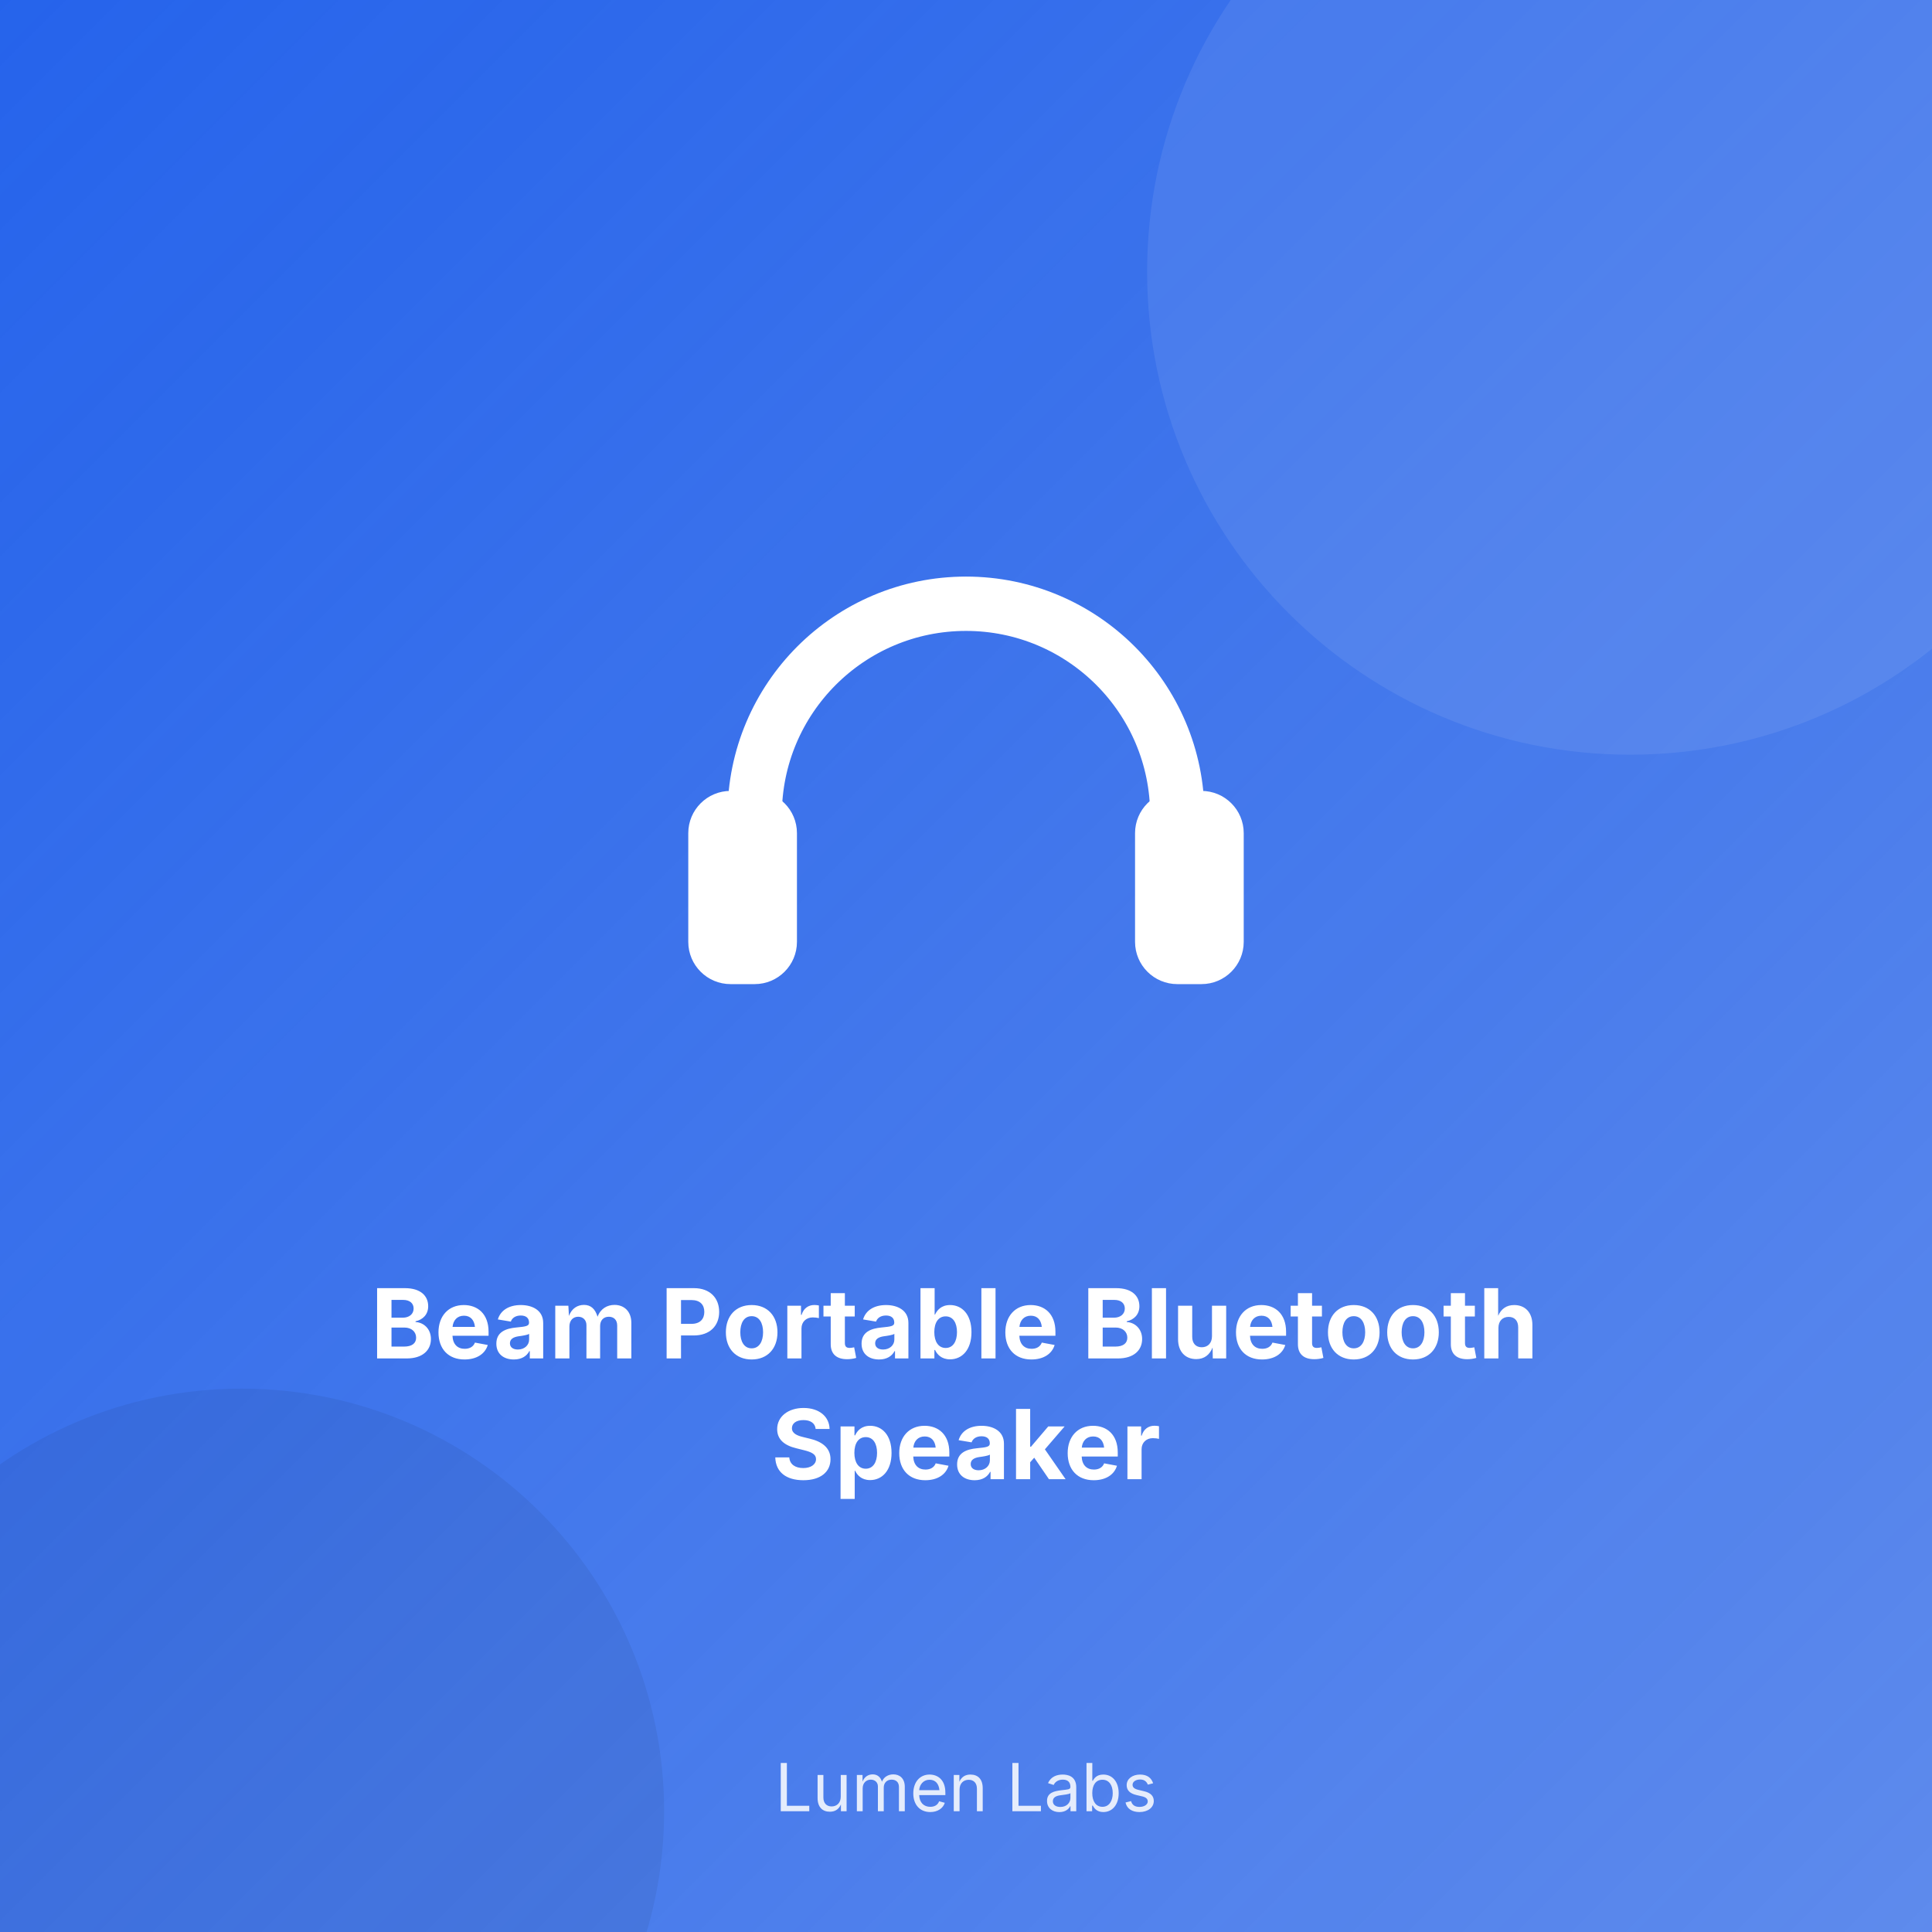
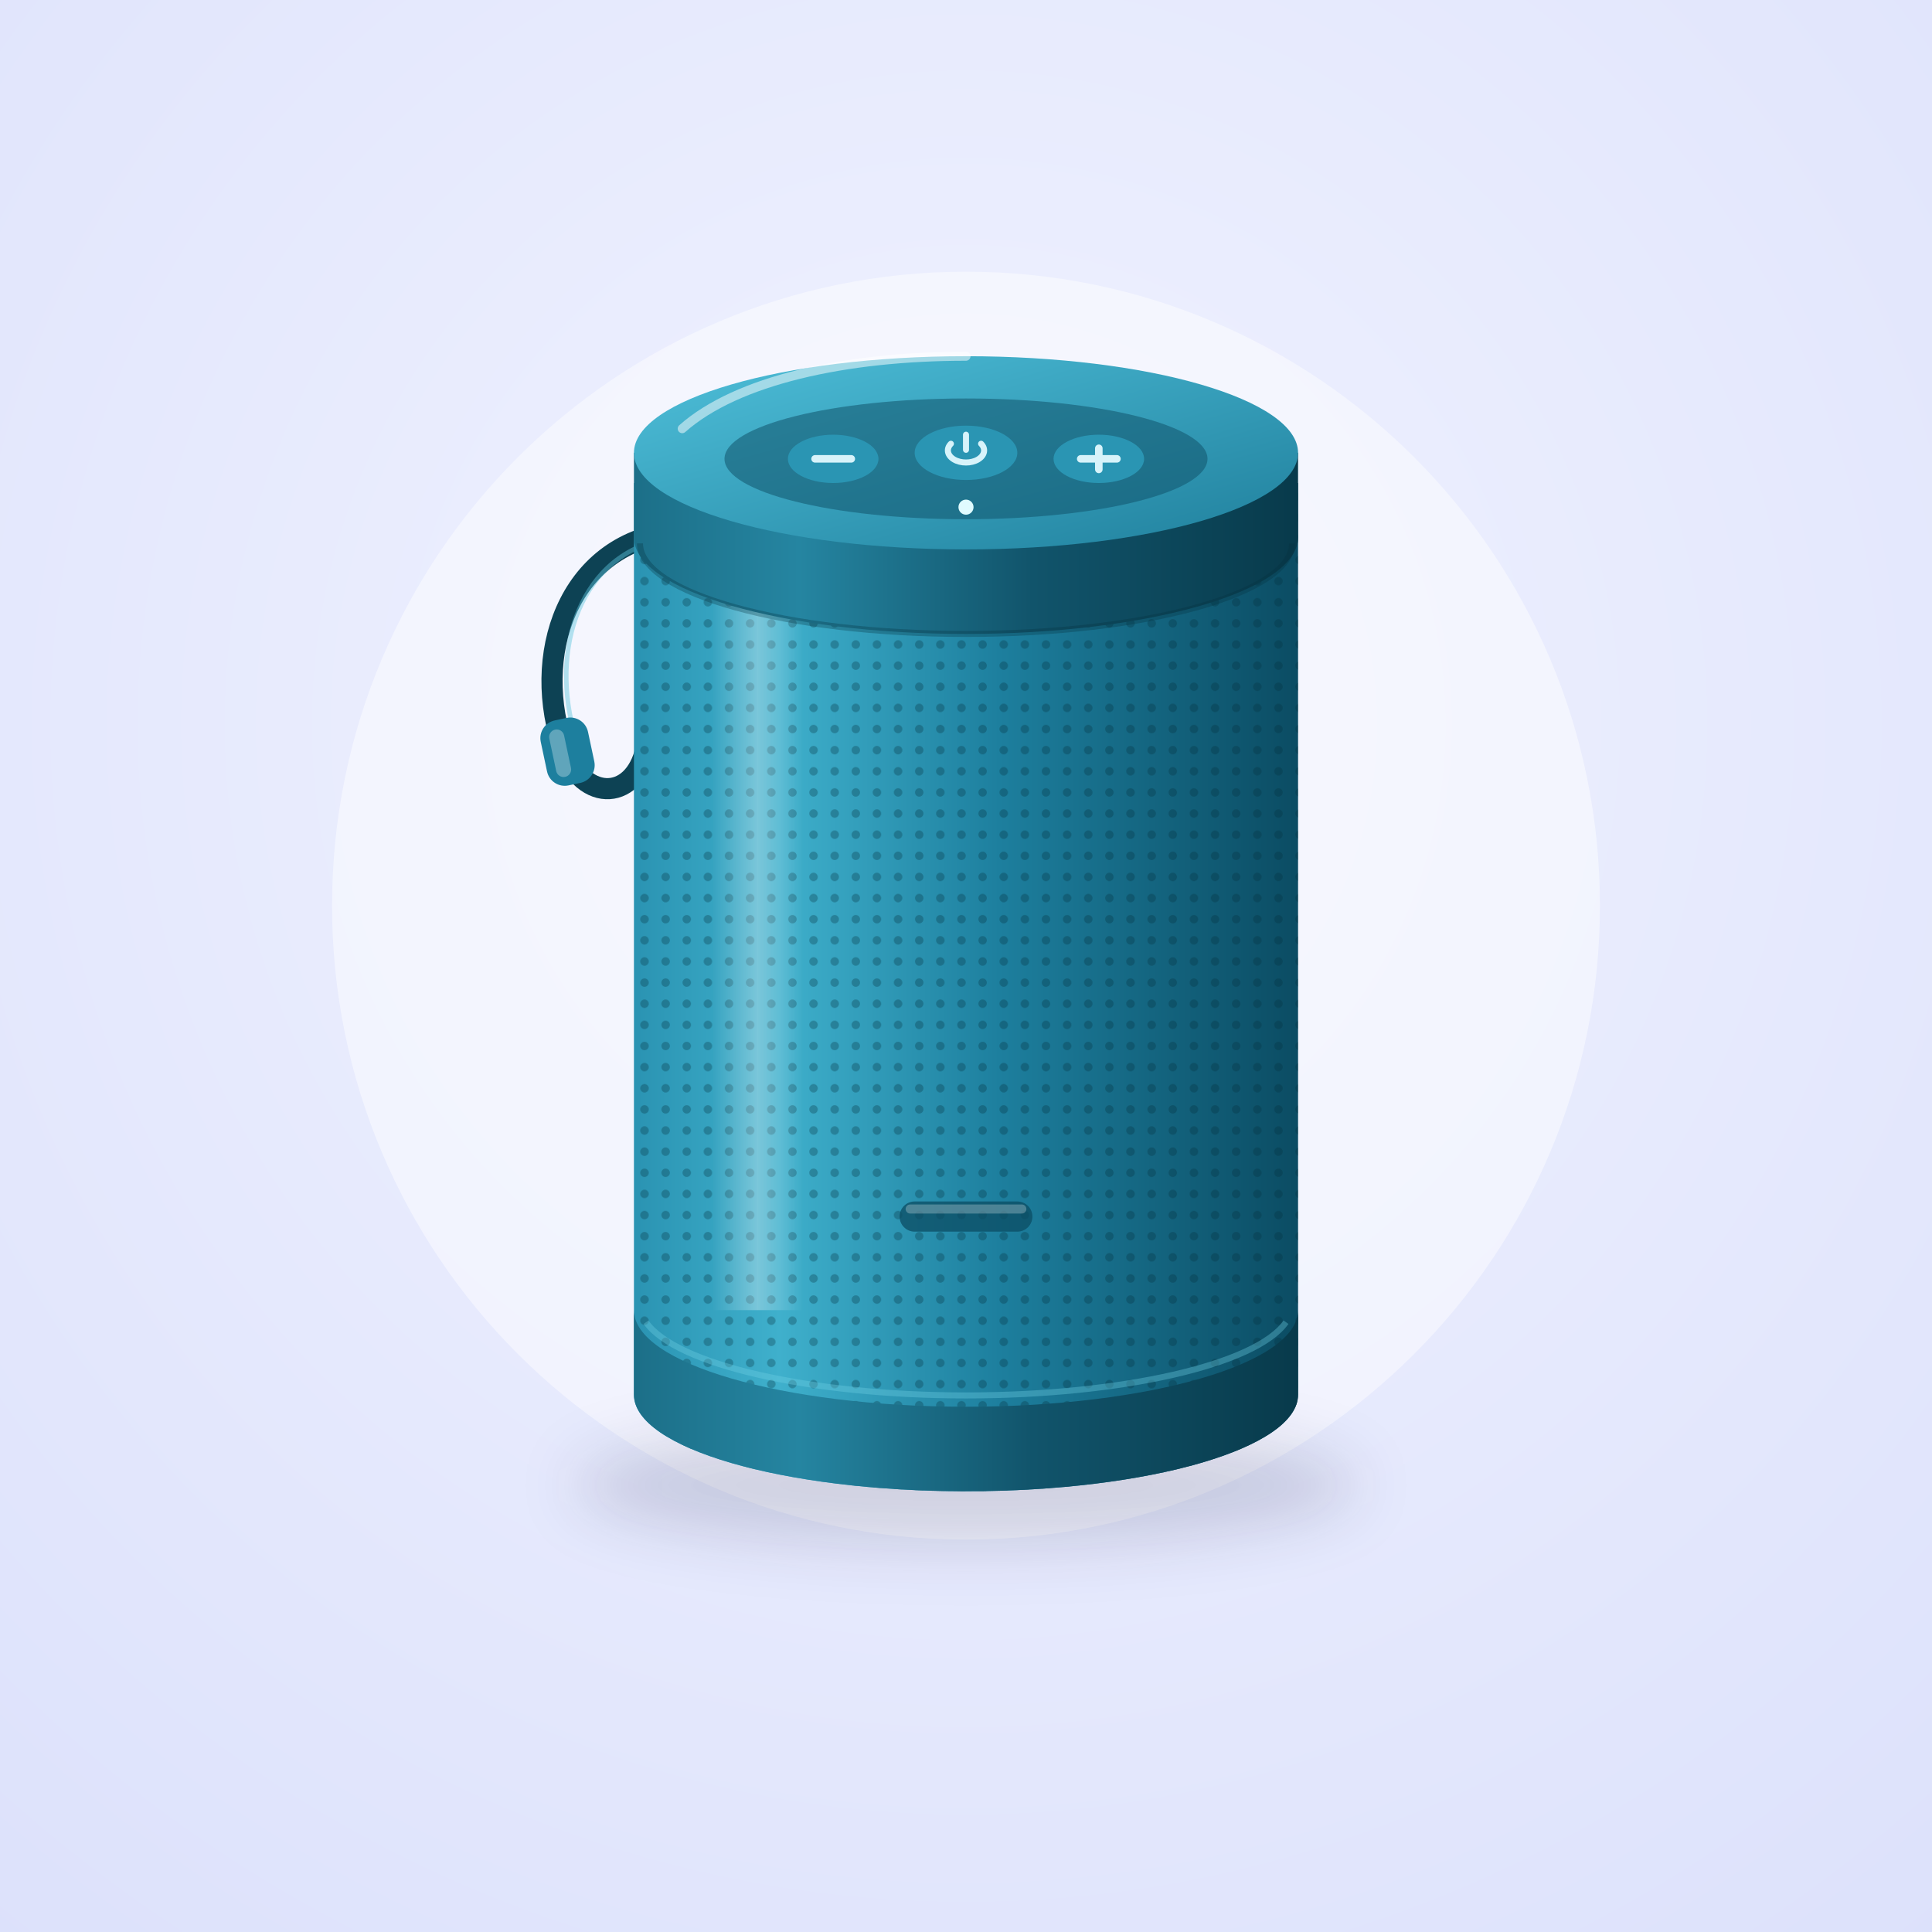
- <svg xmlns="http://www.w3.org/2000/svg" viewBox="0 0 640 640" role="img" aria-label="Beam Portable Bluetooth Speaker illustration">
+ <svg xmlns="http://www.w3.org/2000/svg" viewBox="0 0 640 640" width="640" height="640" role="img" aria-label="Beam Portable Bluetooth Speaker">
  <defs>
-     <linearGradient id="g" x1="0" y1="0" x2="1" y2="1">
-       <stop offset="0" stop-color="#2563eb" />
-       <stop offset="1" stop-color="#2563eb" stop-opacity=".72" />
+     <radialGradient id="lumen-beam-bluetooth-speaker-bg" cx="320" cy="240" r="520" gradientUnits="userSpaceOnUse">
+       <stop offset="0" stop-color="#F1F3FF" />
+       <stop offset="1" stop-color="#DCE1FB" />
+     </radialGradient>
+     <filter id="lumen-beam-bluetooth-speaker-blur" x="-50%" y="-50%" width="200%" height="200%">
+       <feGaussianBlur stdDeviation="10" />
+     </filter>
+     <linearGradient id="lumen-beam-bluetooth-speaker-body" x1="0" y1="0" x2="1" y2="0">
+       <stop offset="0" stop-color="#2a93b2" />
+       <stop offset=".22" stop-color="#3fb0cc" />
+       <stop offset=".55" stop-color="#1d7f9e" />
+       <stop offset="1" stop-color="#0b4c63" />
    </linearGradient>
+     <linearGradient id="lumen-beam-bluetooth-speaker-rubber" x1="0" y1="0" x2="1" y2="0">
+       <stop offset="0" stop-color="#1c6f88" />
+       <stop offset=".25" stop-color="#2585a1" />
+       <stop offset=".6" stop-color="#11546b" />
+       <stop offset="1" stop-color="#083a4b" />
+     </linearGradient>
+     <linearGradient id="lumen-beam-bluetooth-speaker-top" x1="0" y1="0" x2="1" y2="1">
+       <stop offset="0" stop-color="#4fc0da" />
+       <stop offset="1" stop-color="#1f7f9c" />
+     </linearGradient>
+     <linearGradient id="lumen-beam-bluetooth-speaker-sheen" x1="0" y1="0" x2="1" y2="0">
+       <stop offset="0" stop-color="#fff" stop-opacity="0" />
+       <stop offset=".5" stop-color="#fff" stop-opacity=".32" />
+       <stop offset="1" stop-color="#fff" stop-opacity="0" />
+     </linearGradient>
+     <pattern id="lumen-beam-bluetooth-speaker-mesh" width="7" height="7" patternUnits="userSpaceOnUse">
+       <circle cx="3.5" cy="3.5" r="1.4" fill="#04303d" fill-opacity=".3" />
+     </pattern>
  </defs>
-   <rect width="640" height="640" fill="url(#g)" />
-   <circle cx="540" cy="90" r="160" fill="#fff" fill-opacity=".08" />
-   <circle cx="80" cy="600" r="140" fill="#000" fill-opacity=".06" />
-   <path d="M250 270a70 70 0 0 1 140 0" fill="none" stroke="#fff" stroke-width="18" stroke-linecap="round" />
-   <rect x="228" y="262" width="36" height="64" rx="14" fill="#fff" />
-   <rect x="376" y="262" width="36" height="64" rx="14" fill="#fff" />
-   <text y="450" text-anchor="middle" font-family="system-ui, -apple-system, Segoe UI, sans-serif" font-size="32" font-weight="700" fill="#fff">
-     <tspan x="320" dy="0">Beam Portable Bluetooth</tspan>
-     <tspan x="320" dy="40">Speaker</tspan>
-   </text>
-   <text x="320" y="600" text-anchor="middle" font-family="system-ui, -apple-system, Segoe UI, sans-serif" font-size="22" fill="#fff" fill-opacity=".85">Lumen Labs</text>
+   <rect width="640" height="640" fill="url(#lumen-beam-bluetooth-speaker-bg)" />
+   <circle cx="320" cy="300" r="210" fill="#fff" fill-opacity=".45" />
+   <ellipse cx="320" cy="492" rx="130" ry="20" fill="#1e1b4b" opacity=".16" filter="url(#lumen-beam-bluetooth-speaker-blur)" />
+   <path d="M226 176C190 178 176 214 186 246C192 266 210 266 214 248C218 232 216 206 226 190" fill="none" stroke="#0d4254" stroke-width="7" stroke-linecap="round" />
+   <path d="M224 178C194 181 182 212 190 242" fill="none" stroke="#5fc7df" stroke-opacity=".45" stroke-width="1.5" stroke-linecap="round" />
+   <rect x="180" y="238" width="16" height="22" rx="6" transform="rotate(-12 188 249)" fill="#1d7f9e" />
+   <rect x="183" y="241" width="5" height="16" rx="2.5" transform="rotate(-12 188 249)" fill="#fff" fill-opacity=".3" />
+   <path d="M210 160L210 462A110 32 0 0 0 430 462L430 160Z" fill="url(#lumen-beam-bluetooth-speaker-body)" />
+   <path d="M210 160L210 462A110 32 0 0 0 430 462L430 160Z" fill="url(#lumen-beam-bluetooth-speaker-mesh)" />
+   <rect x="236" y="184" width="30" height="250" fill="url(#lumen-beam-bluetooth-speaker-sheen)" />
+   <rect x="298" y="398" width="44" height="10" rx="5" fill="#0b4c63" fill-opacity=".75" />
+   <rect x="300" y="399" width="40" height="3" rx="1.5" fill="#fff" fill-opacity=".25" />
+   <path d="M210 434A110 32 0 0 0 430 434L430 462A110 32 0 0 1 210 462Z" fill="url(#lumen-beam-bluetooth-speaker-rubber)" />
+   <path d="M214 438A108 30 0 0 0 426 438" fill="none" stroke="#6fd0e6" stroke-opacity=".35" stroke-width="2" />
+   <path d="M210 150L210 178A110 32 0 0 0 430 178L430 150Z" fill="url(#lumen-beam-bluetooth-speaker-rubber)" />
+   <path d="M212 180A108 30 0 0 0 428 180" fill="none" stroke="#04303d" stroke-opacity=".3" stroke-width="2" />
+   <ellipse cx="320" cy="150" rx="110" ry="32" fill="url(#lumen-beam-bluetooth-speaker-top)" />
+   <path d="M226 142C244 126 280 118 320 118" fill="none" stroke="#fff" stroke-opacity=".5" stroke-width="3" stroke-linecap="round" />
+   <ellipse cx="320" cy="152" rx="80" ry="20" fill="#11546b" fill-opacity=".55" />
+   <ellipse cx="276" cy="152" rx="15" ry="8" fill="#2a95b3" />
+   <path d="M270 152H282" stroke="#d7f3fa" stroke-width="2.5" stroke-linecap="round" />
+   <ellipse cx="320" cy="150" rx="17" ry="9" fill="#2a95b3" />
+   <path d="M315 147A6 4 0 1 0 325 147" fill="none" stroke="#d7f3fa" stroke-width="2" stroke-linecap="round" />
+   <path d="M320 144V149" stroke="#d7f3fa" stroke-width="2" stroke-linecap="round" />
+   <ellipse cx="364" cy="152" rx="15" ry="8" fill="#2a95b3" />
+   <path d="M358 152H370M364 148.5V155.5" stroke="#d7f3fa" stroke-width="2.5" stroke-linecap="round" />
+   <circle cx="320" cy="168" r="2.5" fill="#e0fbff" />
</svg>
